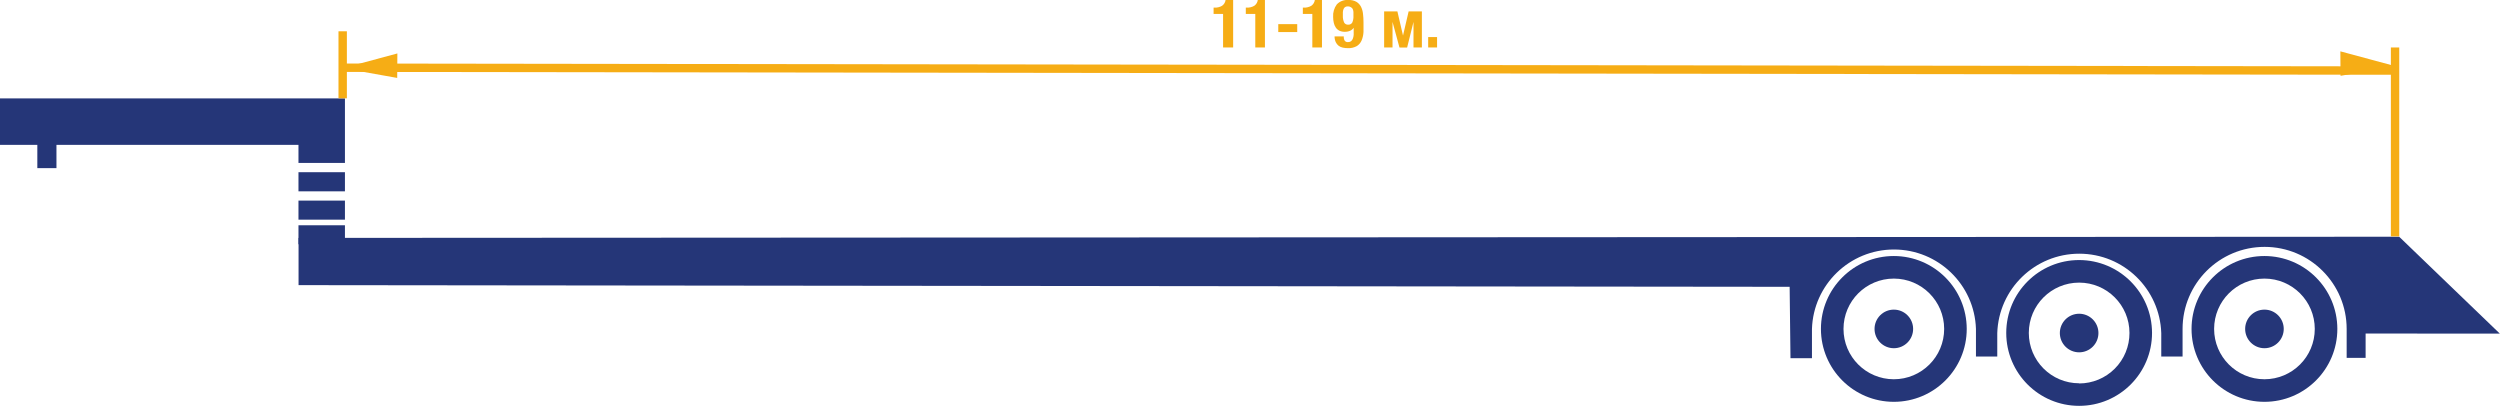
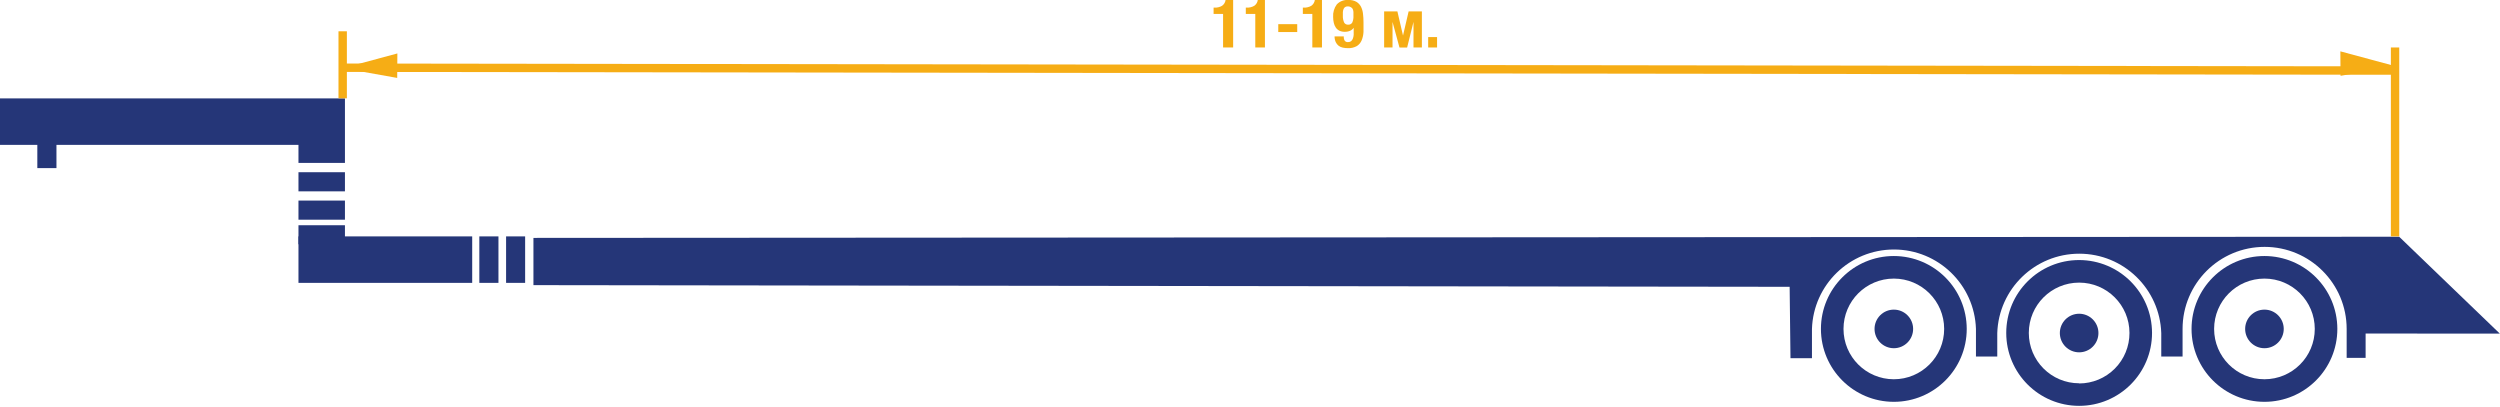
<svg xmlns="http://www.w3.org/2000/svg" viewBox="0 0 298.02 48.4">
-   <defs>
-     <style>.cls-1{fill:#253678}.cls-2{fill:#f6ad15}</style>
-   </defs>
-   <g id="Слой_2" data-name="Слой 2">
-     <g id="Слой_1-2" data-name="Слой 1">
-       <path class="cls-1" d="M35.58 26.85h5.54v2.27h-5.54zm0-6.32h5.54v2.28h-5.54zm0 3.38h5.54v2.28h-5.54zM0 11.73v5.54h4.45v2.77h2.28v-2.77h28.85v2.15h5.54v-7.69H0zm269.94 18.79a8.69 8.69 0 1 0 8.69 8.69 8.7 8.7 0 0 0-8.69-8.69zm0 14.69a6 6 0 1 1 6-6 6 6 0 0 1-6 6z" />
-       <circle class="cls-1" cx="269.94" cy="39.21" r="1.75" />
-       <path class="cls-1" d="M269.94 41.51a2.3 2.3 0 1 1 2.3-2.3 2.3 2.3 0 0 1-2.3 2.3zM247.85 31a8.69 8.69 0 1 0 8.69 8.69 8.7 8.7 0 0 0-8.69-8.69zm0 14.69a6 6 0 1 1 6-6 6 6 0 0 1-6 6.02z" />
-       <circle class="cls-1" cx="247.85" cy="39.72" r="1.75" />
-       <path class="cls-1" d="M247.85 42a2.3 2.3 0 1 1 2.3-2.3 2.3 2.3 0 0 1-2.3 2.3zm-22.09-11.48a8.69 8.69 0 1 0 8.69 8.69 8.7 8.7 0 0 0-8.69-8.69zm0 14.69a6 6 0 1 1 6-6 6 6 0 0 1-6 6z" />
-       <circle class="cls-1" cx="225.76" cy="39.21" r="1.75" />
-       <path class="cls-1" d="M225.76 41.51a2.3 2.3 0 1 1 2.3-2.3 2.3 2.3 0 0 1-2.3 2.3z" />
-       <path class="cls-1" d="M298 39.77l-12-11.55-250.41.14v5.63l177.75.2.1 8.51H216V39.21a9.78 9.78 0 0 1 19.55 0v3.29h2.54v-2.79a9.78 9.78 0 0 1 19.55 0v2.79h2.54v-3.29a9.78 9.78 0 0 1 19.56 0v3.45H282v-2.9z" />
-       <path class="cls-2" d="M40.35 3.73h1v7.99h-1zm244.66 1.93h1v22.52h-1z" />
-       <path class="cls-2" transform="rotate(-89.92 163.09 8.242)" d="M162.59-114.18h1v244.86h-1z" />
-       <path class="cls-2" d="M47.35 9.29l-6.5-1.16 6.52-1.76-.02 2.92zm231.66-.25l6.5-1.16-6.52-1.76.02 2.92zM145.8 1.66h-1.13V.91h.1a1.65 1.65 0 0 0 .91-.22 1 1 0 0 0 .42-.7h.9v5.67h-1.2zm3.84 0h-1.13V.91h.1a1.65 1.65 0 0 0 .91-.22 1 1 0 0 0 .42-.7h.85v5.67h-1.15zm5 2.16h-2.26v-.94h2.26zm1.8-2.16h-1.13V.91h.1a1.65 1.65 0 0 0 .91-.22 1 1 0 0 0 .42-.7h.85v5.67h-1.15zm3.85 3.18a.44.44 0 0 0 .4.18.58.58 0 0 0 .37-.11.7.7 0 0 0 .21-.3 1.65 1.65 0 0 0 .1-.46v-.84a1 1 0 0 1-.41.35 1.47 1.47 0 0 1-.65.13 1.42 1.42 0 0 1-.64-.13 1.12 1.12 0 0 1-.43-.37 1.62 1.62 0 0 1-.24-.56 3.09 3.09 0 0 1-.08-.71 2.28 2.28 0 0 1 .44-1.5 1.72 1.72 0 0 1 1.4-.52 1.76 1.76 0 0 1 .94.22 1.48 1.48 0 0 1 .54.58 2.44 2.44 0 0 1 .24.84 8.57 8.57 0 0 1 .06 1v1.17a3.09 3.09 0 0 1-.22 1 1.47 1.47 0 0 1-.57.68 2 2 0 0 1-1.08.25 2.83 2.83 0 0 1-.59-.06 1.24 1.24 0 0 1-.5-.22 1.18 1.18 0 0 1-.35-.44 1.65 1.65 0 0 1-.14-.68h1.1a.92.92 0 0 0 .1.5zm-.06-2.15a.51.51 0 0 0 .48.25.52.52 0 0 0 .49-.25 1.73 1.73 0 0 0 .14-.82 3.9 3.9 0 0 0 0-.45 1.18 1.18 0 0 0-.09-.36.55.55 0 0 0-.25-.22.57.57 0 0 0-.32-.08.58.58 0 0 0-.33.08.52.52 0 0 0-.19.24 1.21 1.21 0 0 0-.08.36v.44a1.73 1.73 0 0 0 .16.82zM165 1.36h1.58l.67 2.88.67-2.88h1.58v4.3h-1V2.61l-.76 3.06h-.91L166 2.61v3.05h-1zm6.31 4.3h-1.06V4.42h1.06z" />
+   <g id="b2c630e5-7e9c-4a43-92da-badddbbba928" data-name="Слой 2">
+     <g id="498ed8aa-2950-4367-9eca-0f4bd7208376" data-name="Слой 1">
+       <rect x="35.58" y="26.85" width="5.54" height="2.27" fill="#253678" />
+       <rect x="35.58" y="20.53" width="5.54" height="2.28" fill="#253678" />
+       <rect x="35.58" y="23.91" width="5.54" height="2.28" fill="#253678" />
+       <rect x="60.33" y="28.18" width="2.27" height="5.54" fill="#253678" />
+       <rect x="35.58" y="28.18" width="20.71" height="5.54" fill="#253678" />
+       <rect x="57.14" y="28.18" width="2.28" height="5.54" fill="#253678" />
+       <polygon points="0 11.73 0 17.27 4.45 17.27 4.45 20.04 6.73 20.04 6.73 17.27 35.58 17.27 35.58 19.42 41.12 19.42 41.12 17.27 41.12 17.15 41.12 11.73 0 11.73" fill="#253678" />
+       <path d="M269.94,30.52a8.69,8.69,0,1,0,8.69,8.69A8.7,8.7,0,0,0,269.94,30.52Zm0,14.69a6,6,0,1,1,6-6A6,6,0,0,1,269.94,45.21Z" fill="#253678" />
+       <circle cx="269.94" cy="39.21" r="1.75" fill="#253678" />
+       <path d="M269.94,41.51a2.3,2.3,0,1,1,2.3-2.3A2.3,2.3,0,0,1,269.94,41.51Z" fill="#253678" />
+       <path d="M247.85,31a8.69,8.69,0,1,0,8.69,8.69A8.7,8.7,0,0,0,247.85,31Zm0,14.69a6,6,0,1,1,6-6A6,6,0,0,1,247.85,45.71Z" fill="#253678" />
+       <circle cx="247.85" cy="39.72" r="1.75" fill="#253678" />
+       <path d="M247.85,42a2.3,2.3,0,1,1,2.3-2.3A2.3,2.3,0,0,1,247.85,42Z" fill="#253678" />
+       <path d="M225.76,30.52a8.69,8.69,0,1,0,8.69,8.69A8.7,8.7,0,0,0,225.76,30.52Zm0,14.69a6,6,0,1,1,6-6A6,6,0,0,1,225.76,45.21Z" fill="#253678" />
+       <circle cx="225.76" cy="39.21" r="1.75" fill="#253678" />
+       <path d="M225.76,41.51a2.3,2.3,0,1,1,2.3-2.3A2.3,2.3,0,0,1,225.76,41.51Z" fill="#253678" />
+       <path d="M298,39.77,286,28.22v0l-222.41.14v5.63l149.75.2.1,8.51H216V39.78h0c0-.19,0-.37,0-.57a9.78,9.78,0,0,1,19.55,0c0,.19,0,.38,0,.56h0V42.5h2.54V39.77h0s0,0,0-.06a9.78,9.78,0,0,1,19.55,0s0,0,0,.06h0V42.5h2.54V39.77h0c0-.18,0-.37,0-.56a9.78,9.78,0,0,1,19.56,0c0,.19,0,.37,0,.56h0v2.89H282v-2.9Z" fill="#253678" />
+       <rect x="40.35" y="3.73" width="1" height="7.99" fill="#f6ad15" />
+       <rect x="285.01" y="5.66" width="1" height="22.52" fill="#f6ad15" />
+       <rect x="162.59" y="-114.18" width="1" height="244.86" transform="translate(154.62 171.32) rotate(-89.92)" fill="#f6ad15" />
+       <polygon points="47.35 9.29 40.85 8.13 47.37 6.37 47.35 9.29" fill="#f6ad15" />
+       <polygon points="279.01 9.04 285.51 7.88 278.99 6.12 279.01 9.04" fill="#f6ad15" />
+       <path d="M145.8,1.66h-1.13V.91h.1a1.65,1.65,0,0,0,.91-.22,1,1,0,0,0,.42-.7H147V5.66H145.8Z" fill="#f6ad15" />
+       <path d="M149.64,1.66h-1.13V.91h.1a1.65,1.65,0,0,0,.91-.22,1,1,0,0,0,.42-.7h.85V5.66h-1.15Z" fill="#f6ad15" />
+       <path d="M154.64,3.82h-2.26V2.88h2.26Z" fill="#f6ad15" />
+       <path d="M156.44,1.66h-1.13V.91h.1a1.65,1.65,0,0,0,.91-.22,1,1,0,0,0,.42-.7h.85V5.66h-1.15Z" fill="#f6ad15" />
+       <path d="M160.29,4.84a.44.44,0,0,0,.4.18.58.58,0,0,0,.37-.11.7.7,0,0,0,.21-.3,1.65,1.65,0,0,0,.1-.46q0-.26,0-.58V3.31h0a1,1,0,0,1-.41.35,1.47,1.47,0,0,1-.65.13,1.42,1.42,0,0,1-.64-.13,1.12,1.12,0,0,1-.43-.37,1.62,1.62,0,0,1-.24-.56,3.09,3.09,0,0,1-.08-.71,2.28,2.28,0,0,1,.44-1.5,1.72,1.72,0,0,1,1.4-.52,1.76,1.76,0,0,1,.94.22,1.48,1.48,0,0,1,.54.58,2.44,2.44,0,0,1,.24.84,8.57,8.57,0,0,1,.06,1q0,.61,0,1.17a3.09,3.09,0,0,1-.22,1,1.47,1.47,0,0,1-.57.68,2,2,0,0,1-1.08.25,2.83,2.83,0,0,1-.59-.06,1.24,1.24,0,0,1-.5-.22,1.18,1.18,0,0,1-.35-.44,1.65,1.65,0,0,1-.14-.68h1.1A.92.92,0,0,0,160.29,4.84Zm-.06-2.15a.51.51,0,0,0,.48.25.52.52,0,0,0,.49-.25,1.73,1.73,0,0,0,.14-.82,3.9,3.9,0,0,0,0-.45,1.18,1.18,0,0,0-.09-.36A.55.55,0,0,0,161,.84a.57.57,0,0,0-.32-.08.58.58,0,0,0-.33.08.52.52,0,0,0-.19.24,1.21,1.21,0,0,0-.08.36c0,.14,0,.28,0,.44A1.73,1.73,0,0,0,160.24,2.7Z" fill="#f6ad15" />
+       <path d="M165,1.36h1.58l.67,2.88.67-2.88h1.58v4.3h-1V2.61l-.76,3.06h-.91L166,2.61V5.66h-1Z" fill="#f6ad15" />
+       <path d="M171.31,5.66h-1.06V4.42h1.06Z" fill="#f6ad15" />
    </g>
  </g>
</svg>
